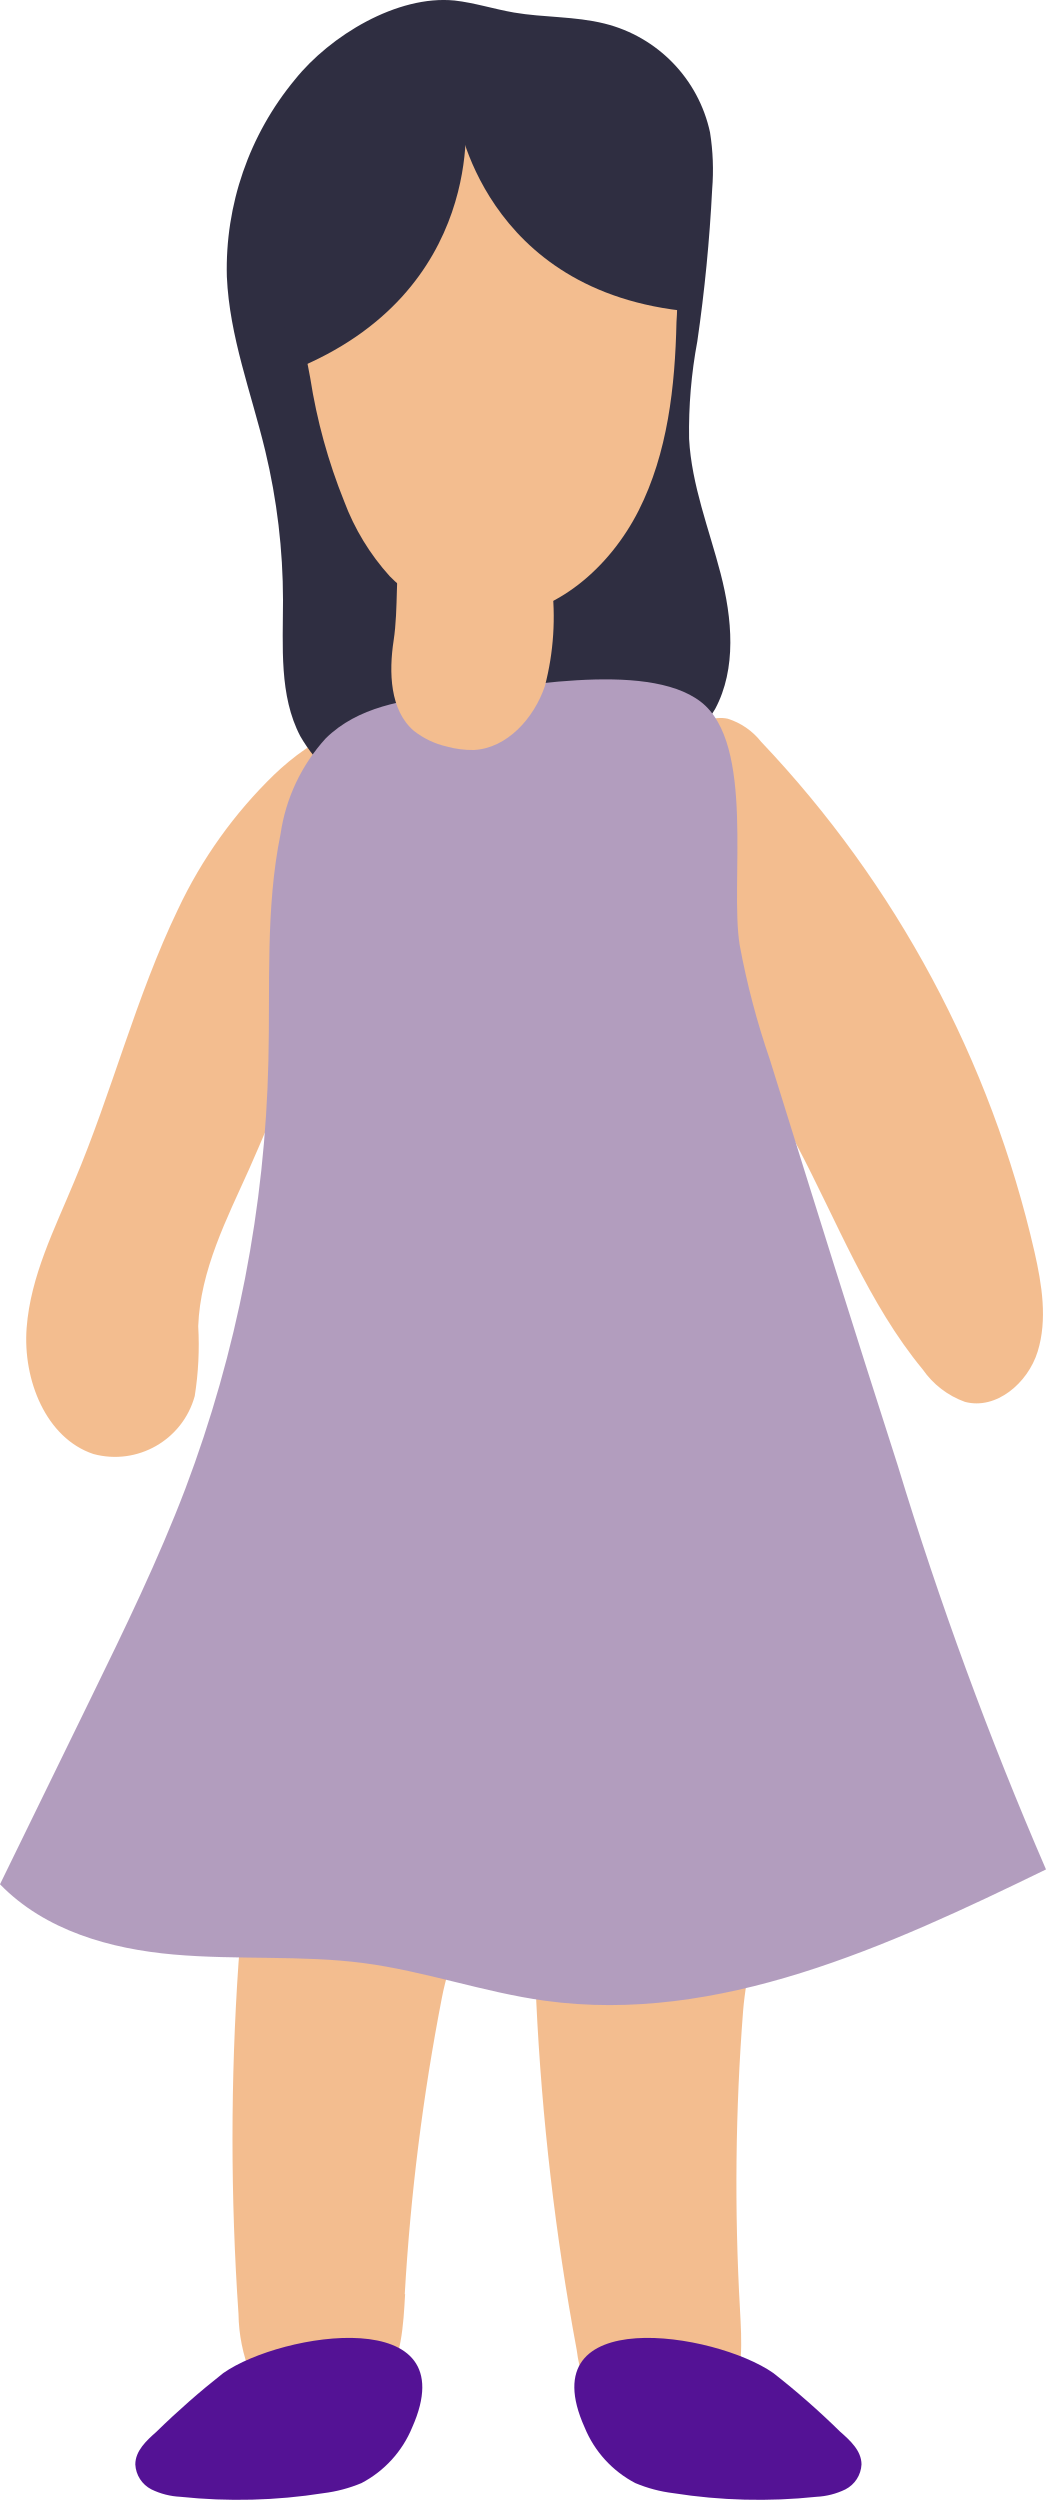
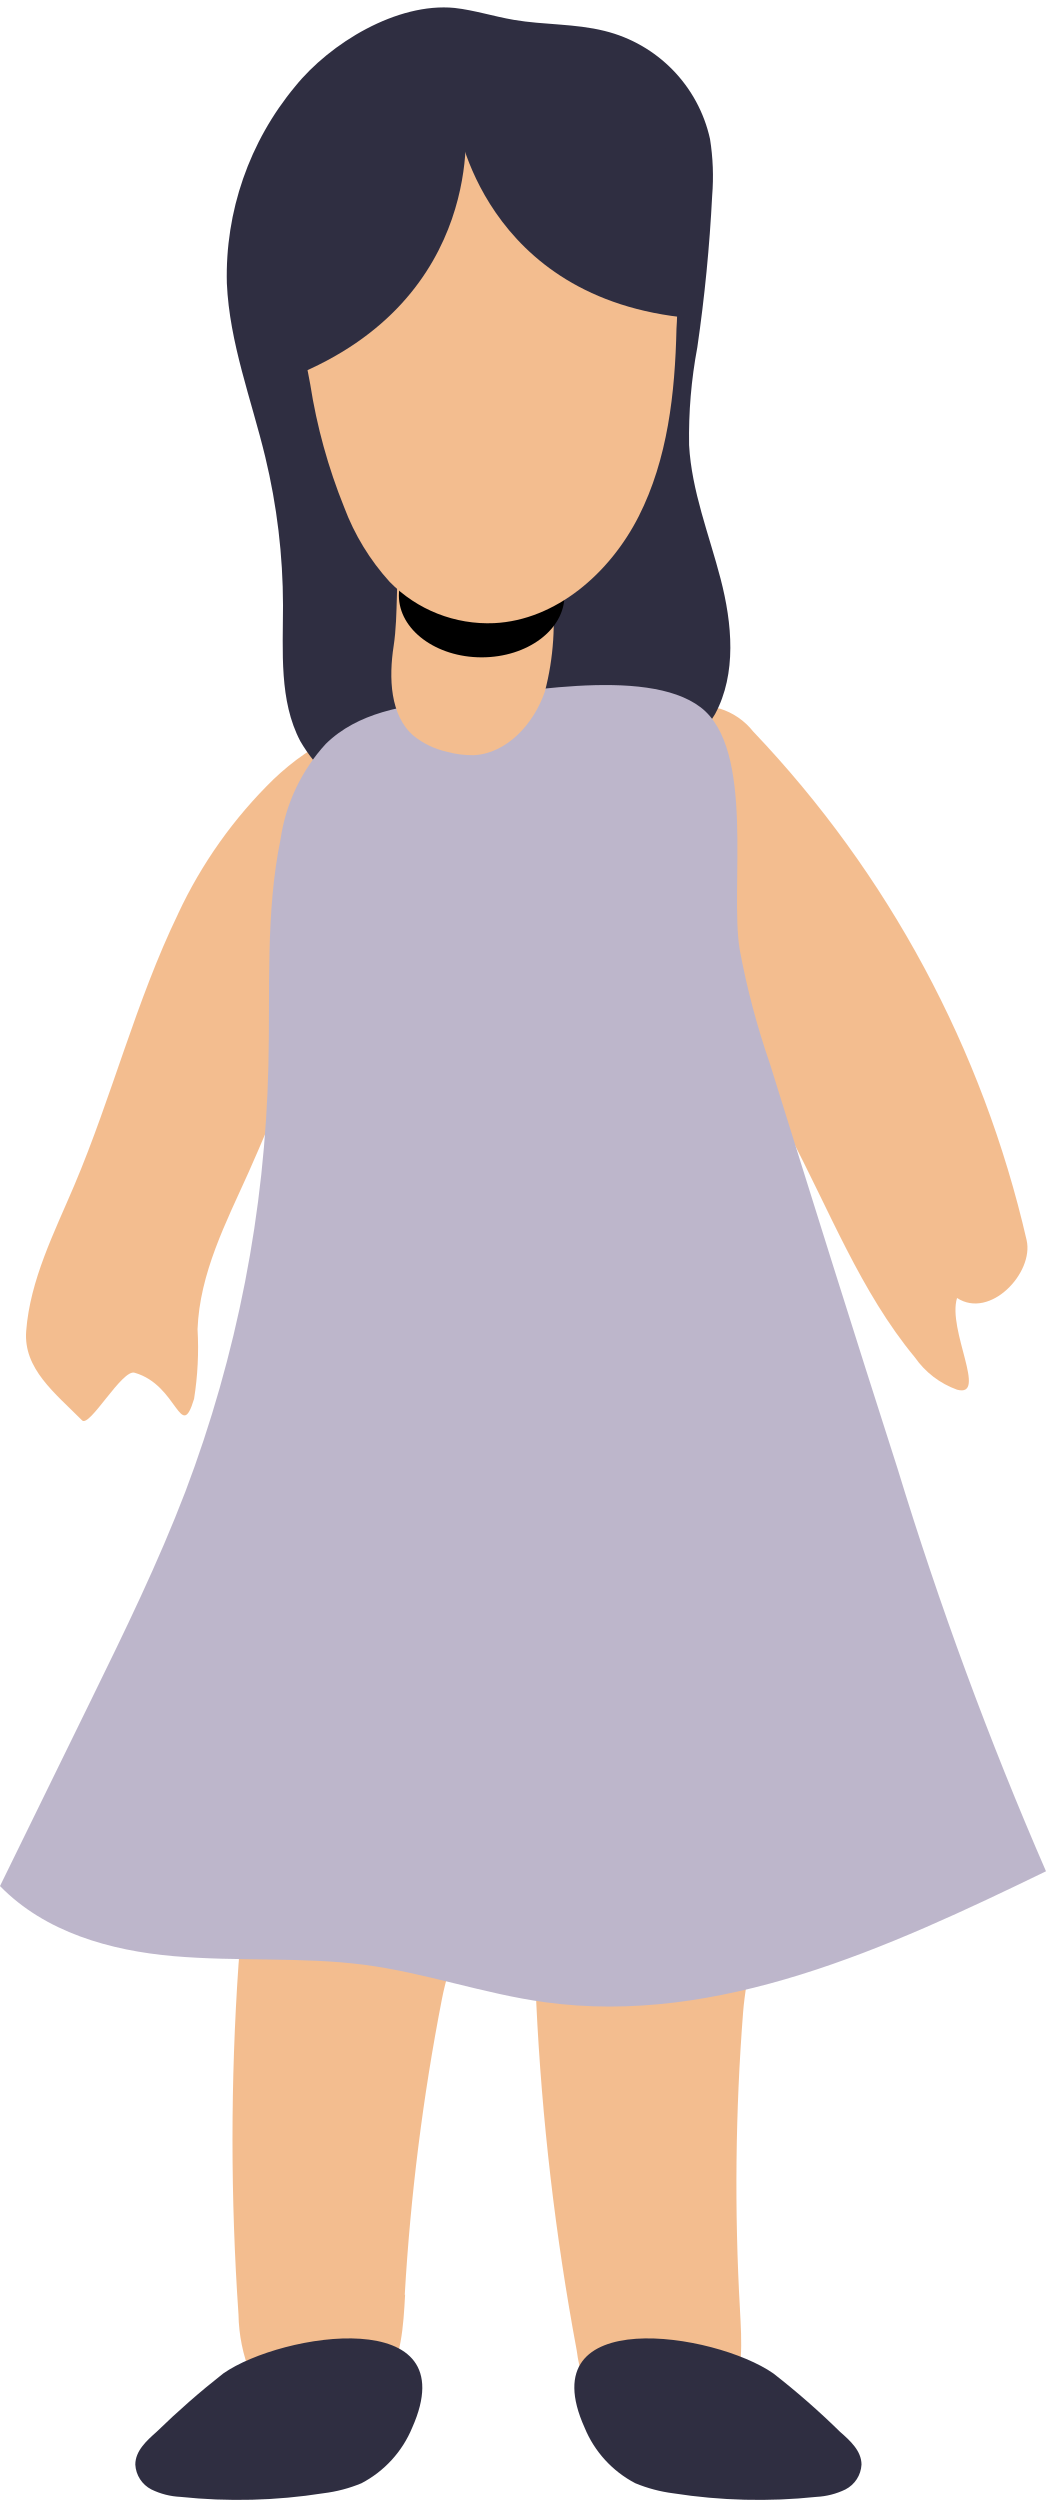
<svg xmlns="http://www.w3.org/2000/svg" id="Laag_1" data-name="Laag 1" viewBox="0 0 141 337">
  <defs>
-     <style>.cls-1{fill:#f3bd8f;}.cls-2{fill:#2f2e41;}.cls-3{fill:#b29dbe;}.cls-4{fill:#541295;}</style>
+     <style>.cls-1{fill:#f3bd8f;}.cls-2{fill:#2f2e41;}.cls-3{fill:#bdb6cb;}</style>
  </defs>
-   <path id="Path_1458" data-name="Path 1458" class="cls-1" d="M107.39,154.32a60.08,60.08,0,0,0-19-22.31c-5.12-3.57-4.88-5.37-4-12.41a48.9,48.9,0,0,1,5.34-16.67c1.78-3.28,4.8-6.78,8.36-6.05a9.25,9.25,0,0,1,4.5,3.1,147.86,147.86,0,0,1,36.86,68.78c1,4.4,1.76,9.12.43,13.42s-5.63,7.91-9.81,6.79a11.74,11.74,0,0,1-5.68-4.36c-7.32-8.86-11.56-20-17-30.29Z" />
-   <path id="Path_1426" data-name="Path 1426" class="cls-1" d="M99.75,311.33c.23,4.25.51,8.69-1.4,12.41a10.28,10.28,0,0,1-14.24,4.53,10.73,10.73,0,0,1-3.84-3.68,22,22,0,0,1-2.53-7.82,347.07,347.07,0,0,1-5.45-46.95c-.21-4.38,0-9.52,3.4-12.09a12.49,12.49,0,0,1,8.11-1.68c4.35.11,10.13,0,13.94,2.66,4.68,3.23,2.84,7,2.43,12.36a300.53,300.53,0,0,0-.42,40.26Z" />
-   <path id="Path_1427" data-name="Path 1427" class="cls-1" d="M54.61,309.23c-.24,4.25-.47,8.69-2.78,12.15A10.26,10.26,0,0,1,37.11,324,11,11,0,0,1,33.77,320a22.51,22.51,0,0,1-1.62-8.07,345.67,345.67,0,0,1,0-47.3c.28-4.38,1.07-9.45,4.74-11.6a12.56,12.56,0,0,1,8.11-.64c4.32.64,10.14,1.3,13.56,4.38,4.3,3.78,2,7.27,1,12.56a300.76,300.76,0,0,0-5,39.94Z" />
-   <path id="Path_1428" data-name="Path 1428" class="cls-1" d="M24,122.56c-5.67,11.77-8.9,24.67-14,36.73C7.36,165.67,4.12,172,3.59,179s2.61,14.87,9,17a11.15,11.15,0,0,0,13.66-7.81,44.31,44.31,0,0,0,.47-9.42c.28-7.56,3.85-14.47,6.89-21.24,6.89-15.6,14.41-35.12,16.22-52.35,1.17-11.52-8.11-5.32-12.86-.77A62.07,62.07,0,0,0,24,122.56Z" />
-   <path id="Path_1429" data-name="Path 1429" class="cls-2" d="M39.78,10.7a40,40,0,0,0-9.2,26.6c.35,8.06,3.3,15.67,5.18,23.49a86.53,86.53,0,0,1,2.39,20.1c0,6.24-.54,12.88,2.33,18.35a20.78,20.78,0,0,0,9.36,8.52c12.67,6.33,28.41,3.49,39.86-5a22.72,22.72,0,0,0,6.7-7.19c2.92-5.45,2.3-12.23.74-18.25s-3.91-11.92-4.25-18.16A65.45,65.45,0,0,1,94,46q1.48-10.19,2-20.49a32.27,32.27,0,0,0-.29-7.67A19.3,19.3,0,0,0,81.5,3.18c-4-1-8.18-.8-12.22-1.49-2.7-.47-5.33-1.32-8-1.62C53.53-.7,44.49,4.83,39.78,10.7Z" />
-   <path id="Path_1451" data-name="Path 1451" class="cls-3" d="M99.71,127.4a107.17,107.17,0,0,0,4.06,15.41c5.69,18.27,11.39,36.54,17.25,54.75A512.18,512.18,0,0,0,141,252c-21.34,10.39-44.19,20.91-67.54,17.7-8.23-1.13-16.22-4-24.47-5.08s-17.06-.4-25.58-1.15S6.08,260.26,0,254l12.32-25.24c4.5-9.22,9-18.46,12.67-28.09A174.05,174.05,0,0,0,36.18,143c.25-10.22-.4-20.58,1.64-30.59a24.3,24.3,0,0,1,6.09-12.88c4.31-4.25,10.54-5.22,16.37-5.82,8.44-.85,26.74-4.8,34.16.87S98.35,119,99.71,127.4Z" />
-   <path id="Path_1454" data-name="Path 1454" class="cls-1" d="M53.06,86.35c-.65,4.25-.51,9.39,2.72,12.16a11.16,11.16,0,0,0,4.43,2.12,12.88,12.88,0,0,0,3.65.47c4.47-.22,8.11-4.25,9.59-8.61a37,37,0,0,0,.91-13.91A19.19,19.19,0,0,0,73,71.35a10.34,10.34,0,0,0-10.13-5.42C51.1,66.89,54.4,77.49,53.06,86.35Z" />
-   <path id="Path_1456" data-name="Path 1456" class="cls-1" d="M46.39,67.57a31.52,31.52,0,0,0,6.14,10.1,18.57,18.57,0,0,0,14.08,5.59c8.31-.41,15.59-6.74,19.49-14.46S91,52.12,91.19,43.4a40.87,40.87,0,0,0-1.72-15,24.28,24.28,0,0,0-17.8-15.17A29.17,29.17,0,0,0,49,18.77a19.92,19.92,0,0,0-5.47,5.76,29.2,29.2,0,0,0-3,11.77,22.73,22.73,0,0,0-.18,8.14q.89,3.23,1.47,6.52A75.49,75.49,0,0,0,46.39,67.57Z" />
-   <path id="Path_1459" data-name="Path 1459" class="cls-4" d="M104.25,319.89a106.53,106.53,0,0,1,9,7.9c1.36,1.19,2.88,2.58,2.88,4.42a4,4,0,0,1-2.17,3.36,10,10,0,0,1-3.91,1,74.1,74.1,0,0,1-19.28-.49,19.17,19.17,0,0,1-5.13-1.36,14.77,14.77,0,0,1-6.83-7.5C71.29,310.48,96.35,314.35,104.25,319.89Z" />
-   <path id="Path_1460" data-name="Path 1460" class="cls-4" d="M30.1,319.89a110.59,110.59,0,0,0-9,7.9c-1.34,1.19-2.86,2.57-2.86,4.42a4,4,0,0,0,2.17,3.36,10,10,0,0,0,3.92,1,74,74,0,0,0,19.27-.49,19.45,19.45,0,0,0,5.13-1.36,14.85,14.85,0,0,0,6.83-7.5C63,310.48,38,314.35,30.1,319.89Z" />
-   <path id="Path_1699" data-name="Path 1699" class="cls-2" d="M62.7,15.25s3,24.11-23.25,34.65c-3-16.3-5.49-21.67-.74-25.78S52.22,13.65,54.23,11.88s7.87-1.16,7.87-1.16Z" />
-   <path id="Path_1700" data-name="Path 1700" class="cls-2" d="M61.61,15.41S65,39.46,93.07,42C91.64,25.47,92.65,19.59,87,17S71.27,10.85,68.87,9.72,61,10.88,61,10.88Z" />
+   <path id="Path_1458" data-name="Path 1458" class="cls-1" d="M106.33,152.76a59.89,59.89,0,0,0-19-22.25c-5.12-3.56-4.87-5.35-4-12.37a48.57,48.57,0,0,1,5.34-16.62c1.78-3.27,4.8-6.76,8.36-6a9.17,9.17,0,0,1,4.5,3.09,147.26,147.26,0,0,1,36.86,68.57c1,4.39-4.92,10.7-9.38,7.79-1.33,4.29,4.18,13.48,0,12.36a11.78,11.78,0,0,1-5.68-4.35c-7.32-8.83-11.57-19.95-17-30.19Z" />
+   <path id="Path_1426" data-name="Path 1426" class="cls-1" d="M99.75,311.41c.23,4.24.51,8.66-1.4,12.37a10.3,10.3,0,0,1-14.24,4.52,10.79,10.79,0,0,1-3.84-3.67,21.94,21.94,0,0,1-2.53-7.8A345.22,345.22,0,0,1,72.29,270c-.21-4.37,0-9.49,3.4-12.06a12.54,12.54,0,0,1,8.11-1.67c4.35.11,10.13,0,13.94,2.65,4.68,3.22,2.84,6.95,2.43,12.33a298.73,298.73,0,0,0-.42,40.14Z" />
+   <path id="Path_1427" data-name="Path 1427" class="cls-1" d="M54.61,309.31c-.24,4.24-.47,8.67-2.78,12.12a10.27,10.27,0,0,1-14.72,2.64A11,11,0,0,1,33.77,320,22.36,22.36,0,0,1,32.15,312a343.48,343.48,0,0,1,0-47.15c.28-4.37,1.07-9.43,4.74-11.57a12.49,12.49,0,0,1,8.11-.63c4.32.63,10.14,1.29,13.56,4.36,4.3,3.77,2,7.24,1,12.52a299.19,299.19,0,0,0-5,39.82Z" />
+   <path id="Path_1428" data-name="Path 1428" class="cls-1" d="M24,123.2c-5.67,11.73-8.9,24.59-14,36.62-2.7,6.36-5.94,12.71-6.47,19.6-.39,5.08,3.86,8.35,7.54,12.05,1,1,5.43-7,7.09-6.42,5.82,1.66,6.18,9.53,8,3.52a44,44,0,0,0,.47-9.39c.28-7.54,3.85-14.42,6.89-21.18,6.89-15.55,14.41-35,16.22-52.2,1.17-11.48-8.11-5.29-12.86-.76A61.8,61.8,0,0,0,24,123.19Z" />
+   <path id="Path_1429" data-name="Path 1429" class="cls-2" d="M39.78,11.66a39.9,39.9,0,0,0-9.2,26.53c.35,8,3.3,15.63,5.18,23.42a86,86,0,0,1,2.39,20c0,6.22-.54,12.84,2.33,18.3a20.9,20.9,0,0,0,9.36,8.5c12.67,6.3,28.41,3.47,39.86-5a22.76,22.76,0,0,0,6.7-7.17c2.92-5.44,2.3-12.19.74-18.2S93.23,66.18,92.89,60A65.06,65.06,0,0,1,94,46.81q1.48-10.16,2-20.43a32,32,0,0,0-.29-7.64A19.27,19.27,0,0,0,81.5,4.17c-4-1-8.18-.8-12.22-1.49-2.7-.46-5.33-1.31-8-1.61C53.53.31,44.49,5.81,39.78,11.66Z" />
+   <path id="Path_1451" data-name="Path 1451" class="cls-3" d="M99.71,128a106.39,106.39,0,0,0,4.06,15.35C109.46,161.6,115.16,179.82,121,198a509.52,509.52,0,0,0,20,54.25c-21.34,10.36-44.19,20.85-67.54,17.65-8.23-1.12-16.22-4-24.47-5.06s-17.06-.41-25.58-1.15S6.08,260.48,0,254.24l12.32-25.17c4.5-9.19,9-18.41,12.67-28a173.12,173.12,0,0,0,11.19-57.45c.25-10.19-.4-20.53,1.64-30.51a24.15,24.15,0,0,1,6.09-12.83c4.31-4.24,10.54-5.21,16.37-5.81,8.44-.85,26.74-4.79,34.16.87S98.35,119.64,99.71,128Z" />
+   <path id="Path_1454" data-name="Path 1454" class="cls-1" d="M53.06,87.1c-.65,4.23-.51,9.36,2.72,12.11a11,11,0,0,0,4.43,2.12,12.88,12.88,0,0,0,3.65.47c4.47-.22,8.11-4.24,9.59-8.58a36.89,36.89,0,0,0,.91-13.88,19.07,19.07,0,0,0-1.4-7.2,10.32,10.32,0,0,0-10.13-5.4C51.1,67.69,54.4,78.26,53.06,87.1Z" />
+   <ellipse id="Ellipse_215" data-name="Ellipse 215" cx="64.93" cy="80.28" rx="11.16" ry="8.33" />
+   <path id="Path_1456" data-name="Path 1456" class="cls-1" d="M46.39,68.37a31.38,31.38,0,0,0,6.14,10.07A18.55,18.55,0,0,0,66.61,84C74.92,83.6,82.2,77.29,86.1,69.6S91,53,91.19,44.27a40.68,40.68,0,0,0-1.72-14.92,24.26,24.26,0,0,0-17.8-15.12A29.23,29.23,0,0,0,49,19.71a20,20,0,0,0-5.47,5.74,29.15,29.15,0,0,0-3,11.75,22.56,22.56,0,0,0-.18,8.11q.89,3.21,1.47,6.5A75.22,75.22,0,0,0,46.39,68.37Z" />
+   <path id="Path_1459" data-name="Path 1459" class="cls-2" d="M104.25,319.94a104.54,104.54,0,0,1,9,7.88c1.36,1.19,2.88,2.57,2.88,4.41a4,4,0,0,1-2.17,3.35,10.11,10.11,0,0,1-3.91,1,74.53,74.53,0,0,1-19.28-.48,20,20,0,0,1-5.13-1.36,14.77,14.77,0,0,1-6.83-7.48C71.29,310.56,96.35,314.42,104.25,319.94Z" />
+   <path id="Path_1460" data-name="Path 1460" class="cls-2" d="M30.1,319.94a112.29,112.29,0,0,0-9,7.88c-1.34,1.19-2.86,2.56-2.86,4.41a4,4,0,0,0,2.17,3.35,9.94,9.94,0,0,0,3.92,1,74,74,0,0,0,19.27-.49,19.43,19.43,0,0,0,5.13-1.35,14.85,14.85,0,0,0,6.83-7.48C63,310.56,38,314.42,30.1,319.94Z" />
+   <path id="Path_1699" data-name="Path 1699" class="cls-2" d="M62.7,16.2s3,24-23.25,34.55c-3-16.25-5.49-21.6-.74-25.7S52.22,14.61,54.23,12.84s7.87-1.15,7.87-1.15Z" />
+   <path id="Path_1700" data-name="Path 1700" class="cls-2" d="M61.61,16.36s3.43,24,31.46,26.52C91.64,26.39,92.65,20.53,87,18s-15.73-6.14-18.13-7.27S61,11.85,61,11.85Z" />
</svg>
